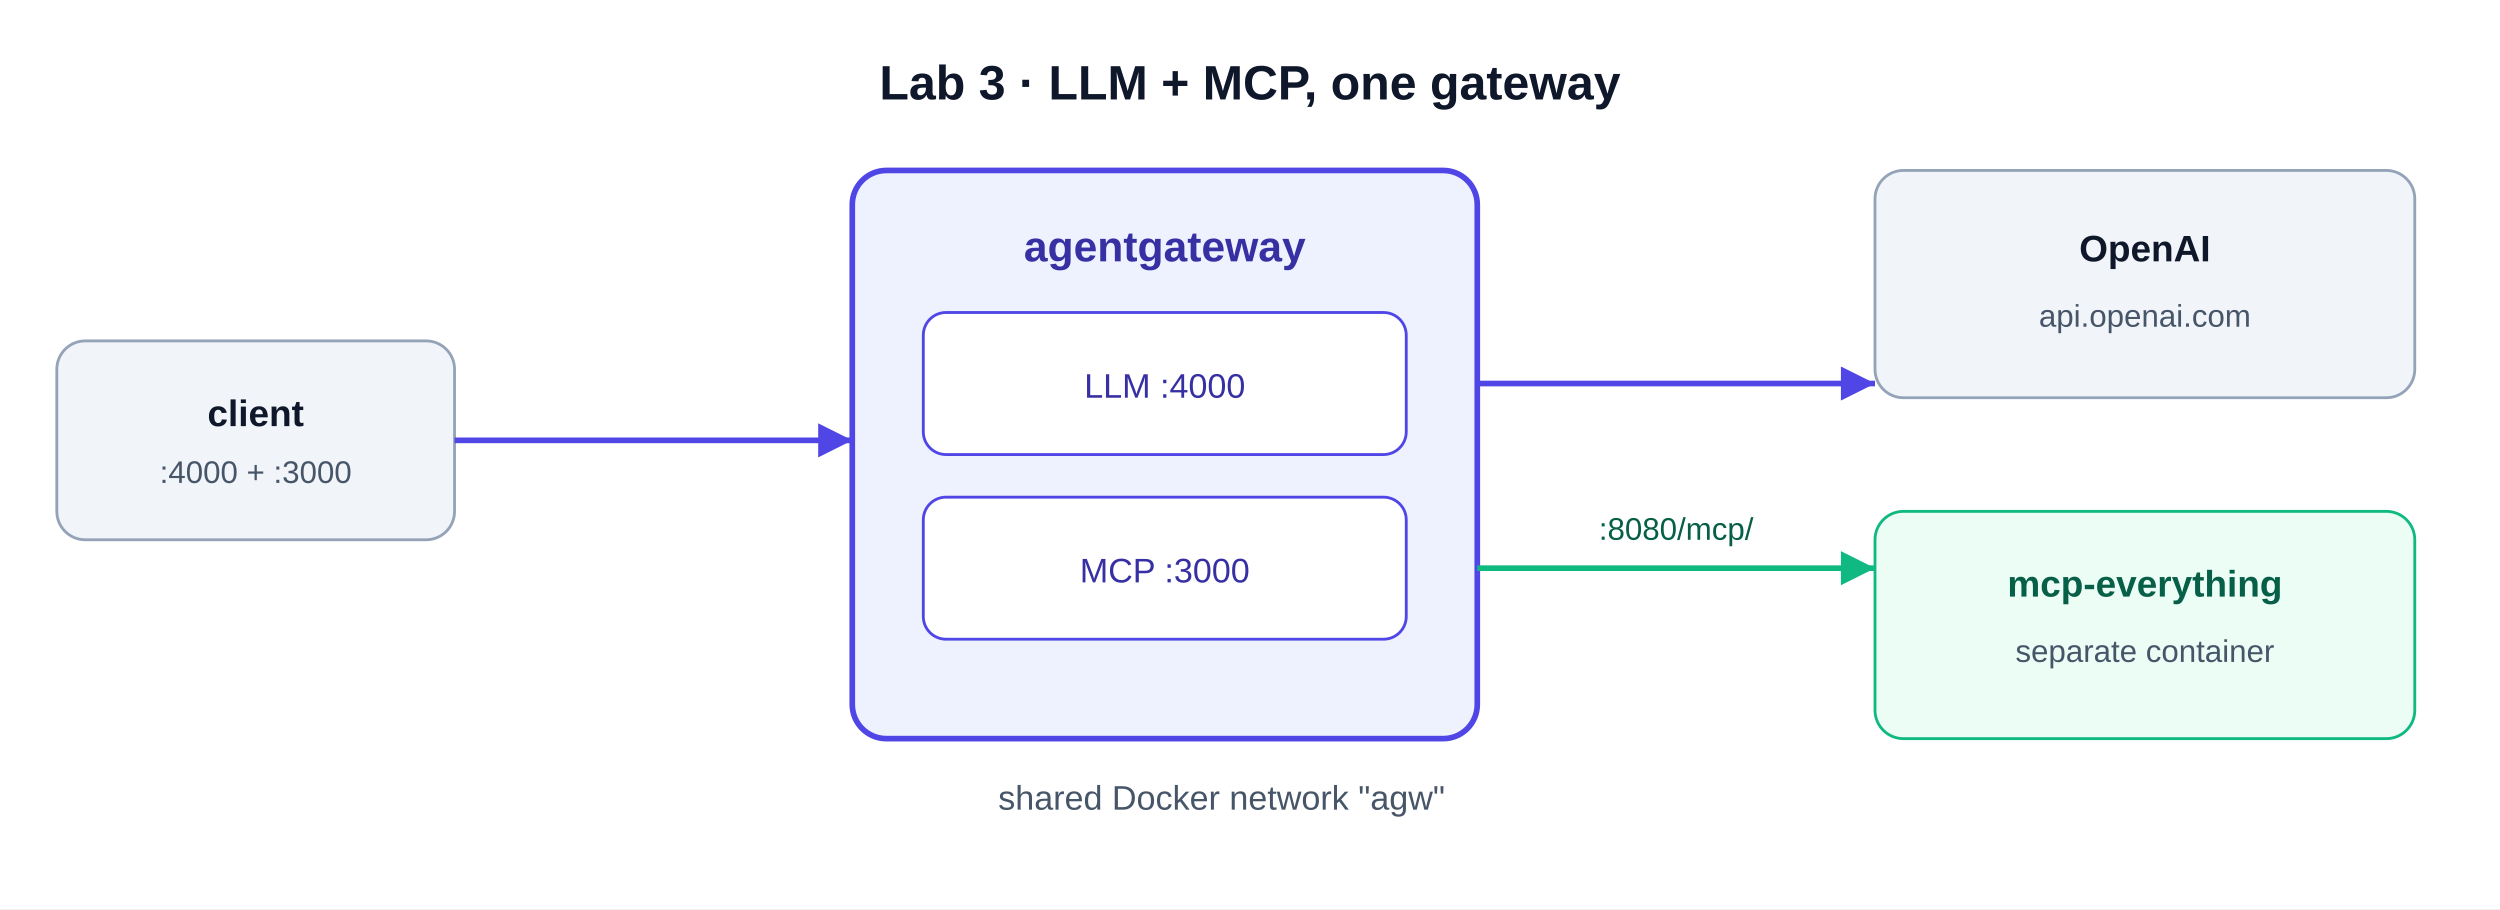
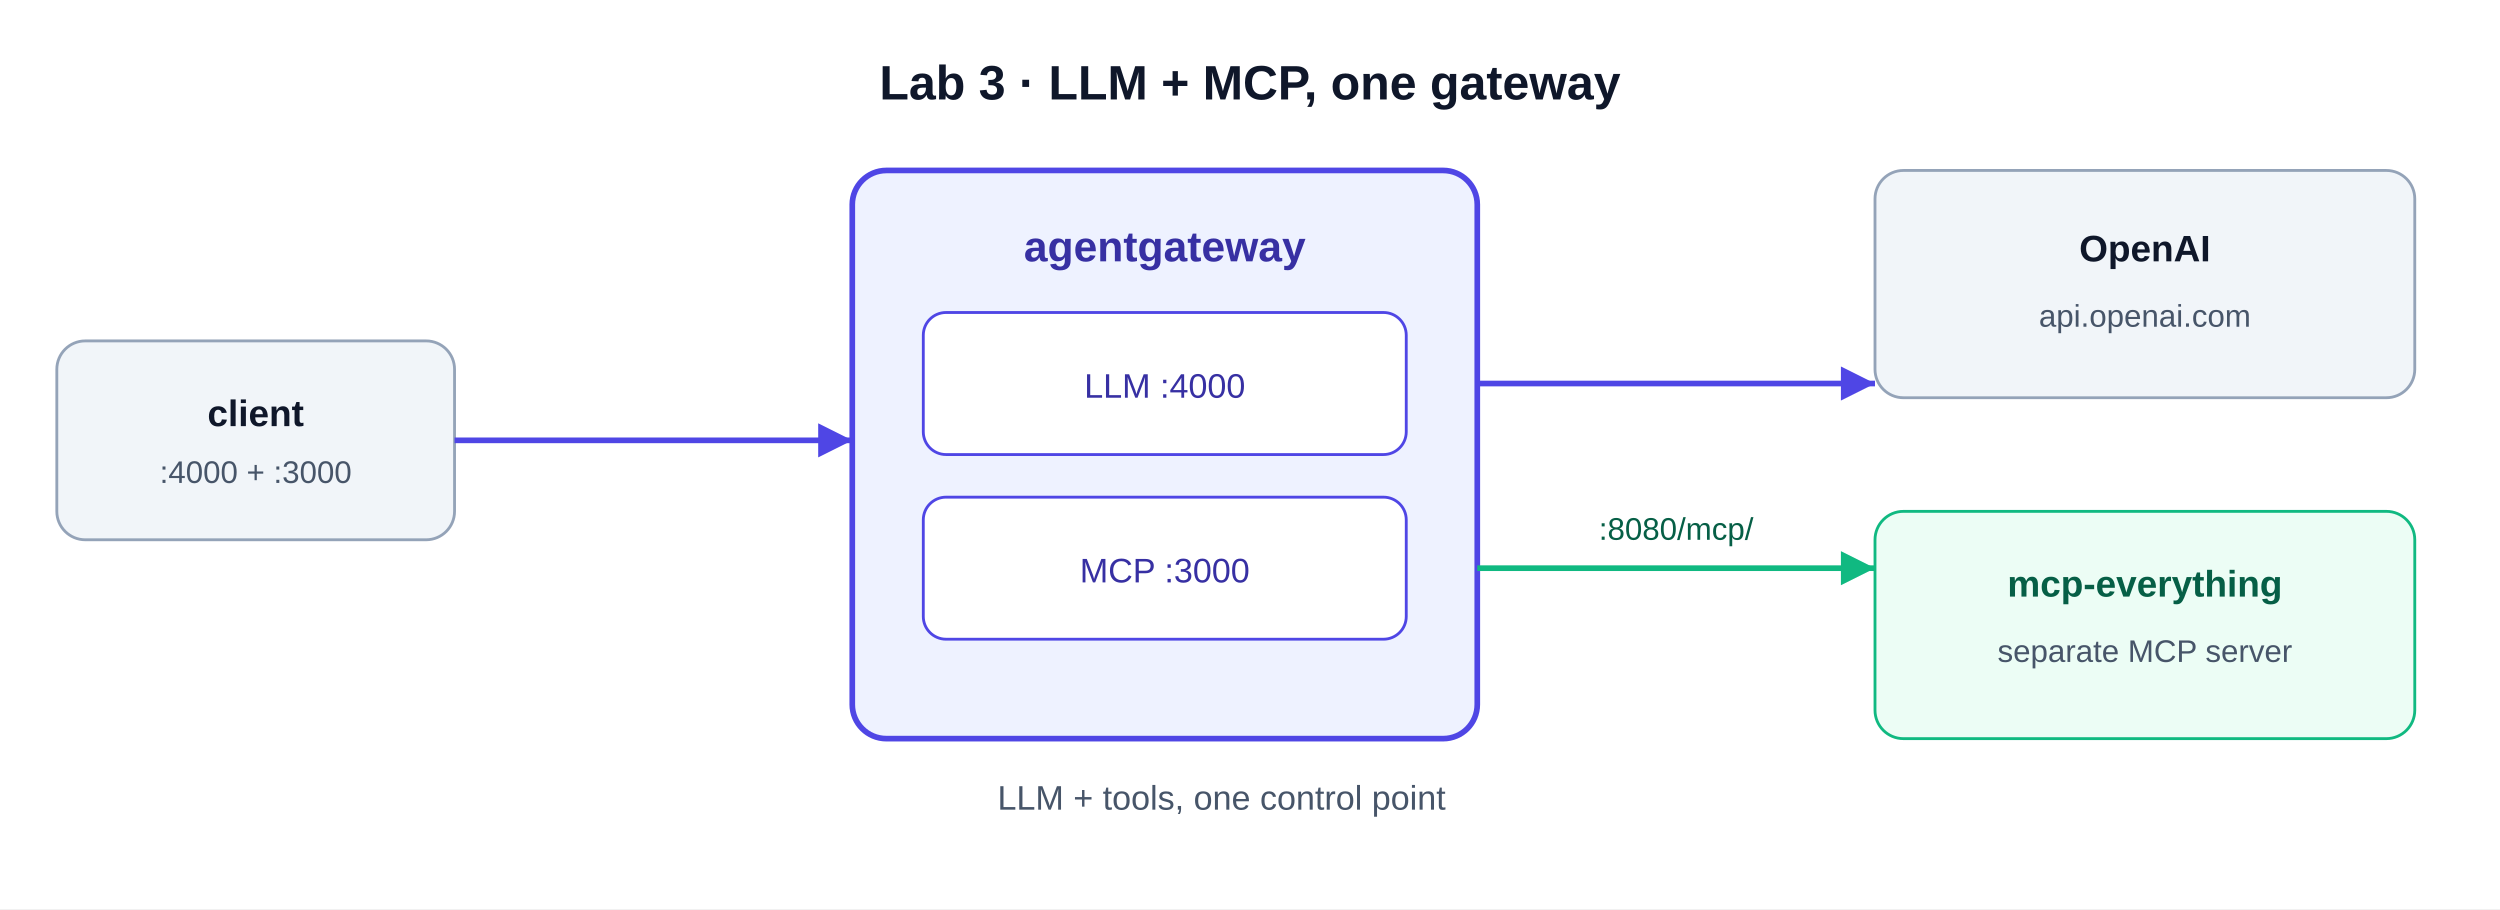
<svg xmlns="http://www.w3.org/2000/svg" viewBox="0 0 880 320" font-family="Segoe UI, Arial, sans-serif">
  <rect width="880" height="320" fill="#ffffff" />
  <g text-anchor="middle">
    <rect x="20" y="120" width="140" height="70" rx="10" fill="#f1f5f9" stroke="#94a3b8" />
    <text x="90" y="150" font-size="13" font-weight="bold" fill="#0f172a">client</text>
    <text x="90" y="170" font-size="11" fill="#475569">:4000 + :3000</text>
    <rect x="300" y="60" width="220" height="200" rx="12" fill="#eef2ff" stroke="#4f46e5" stroke-width="2" />
    <text x="410" y="92" font-size="15" font-weight="bold" fill="#3730a3">agentgateway</text>
    <rect x="325" y="110" width="170" height="50" rx="8" fill="#ffffff" stroke="#4f46e5" />
    <text x="410" y="140" font-size="12" fill="#3730a3">LLM :4000</text>
    <rect x="325" y="175" width="170" height="50" rx="8" fill="#ffffff" stroke="#4f46e5" />
    <text x="410" y="205" font-size="12" fill="#3730a3">MCP :3000</text>
    <rect x="660" y="60" width="190" height="80" rx="10" fill="#f1f5f9" stroke="#94a3b8" />
    <text x="755" y="92" font-size="13" font-weight="bold" fill="#0f172a">OpenAI</text>
    <text x="755" y="115" font-size="11" fill="#475569">api.openai.com</text>
    <rect x="660" y="180" width="190" height="80" rx="10" fill="#ecfdf5" stroke="#10b981" />
    <text x="755" y="210" font-size="13" font-weight="bold" fill="#065f46">mcp-everything</text>
-     <text x="755" y="233" font-size="11" fill="#475569">separate container</text>
+     <text x="755" y="233" font-size="11" fill="#475569">separate MCP server</text>
    <path d="M160 155 H300" stroke="#4f46e5" stroke-width="2" marker-end="url(#a)" />
    <path d="M520 135 H660" stroke="#4f46e5" stroke-width="2" marker-end="url(#a)" />
    <path d="M520 200 H660" stroke="#10b981" stroke-width="2" marker-end="url(#b)" />
    <text x="590" y="190" font-size="11" fill="#065f46">:8080/mcp/</text>
-     <text x="430" y="285" font-size="12" fill="#475569">shared Docker network "agw"</text>
+     <text x="430" y="285" font-size="12" fill="#475569">LLM + tools, one control point</text>
    <text x="440" y="35" font-size="17" font-weight="bold" fill="#0f172a">Lab 3 · LLM + MCP, one gateway</text>
  </g>
  <defs>
    <marker id="a" markerWidth="8" markerHeight="8" refX="6" refY="3" orient="auto">
      <path d="M0 0 L6 3 L0 6 z" fill="#4f46e5" />
    </marker>
    <marker id="b" markerWidth="8" markerHeight="8" refX="6" refY="3" orient="auto">
      <path d="M0 0 L6 3 L0 6 z" fill="#10b981" />
    </marker>
  </defs>
</svg>
